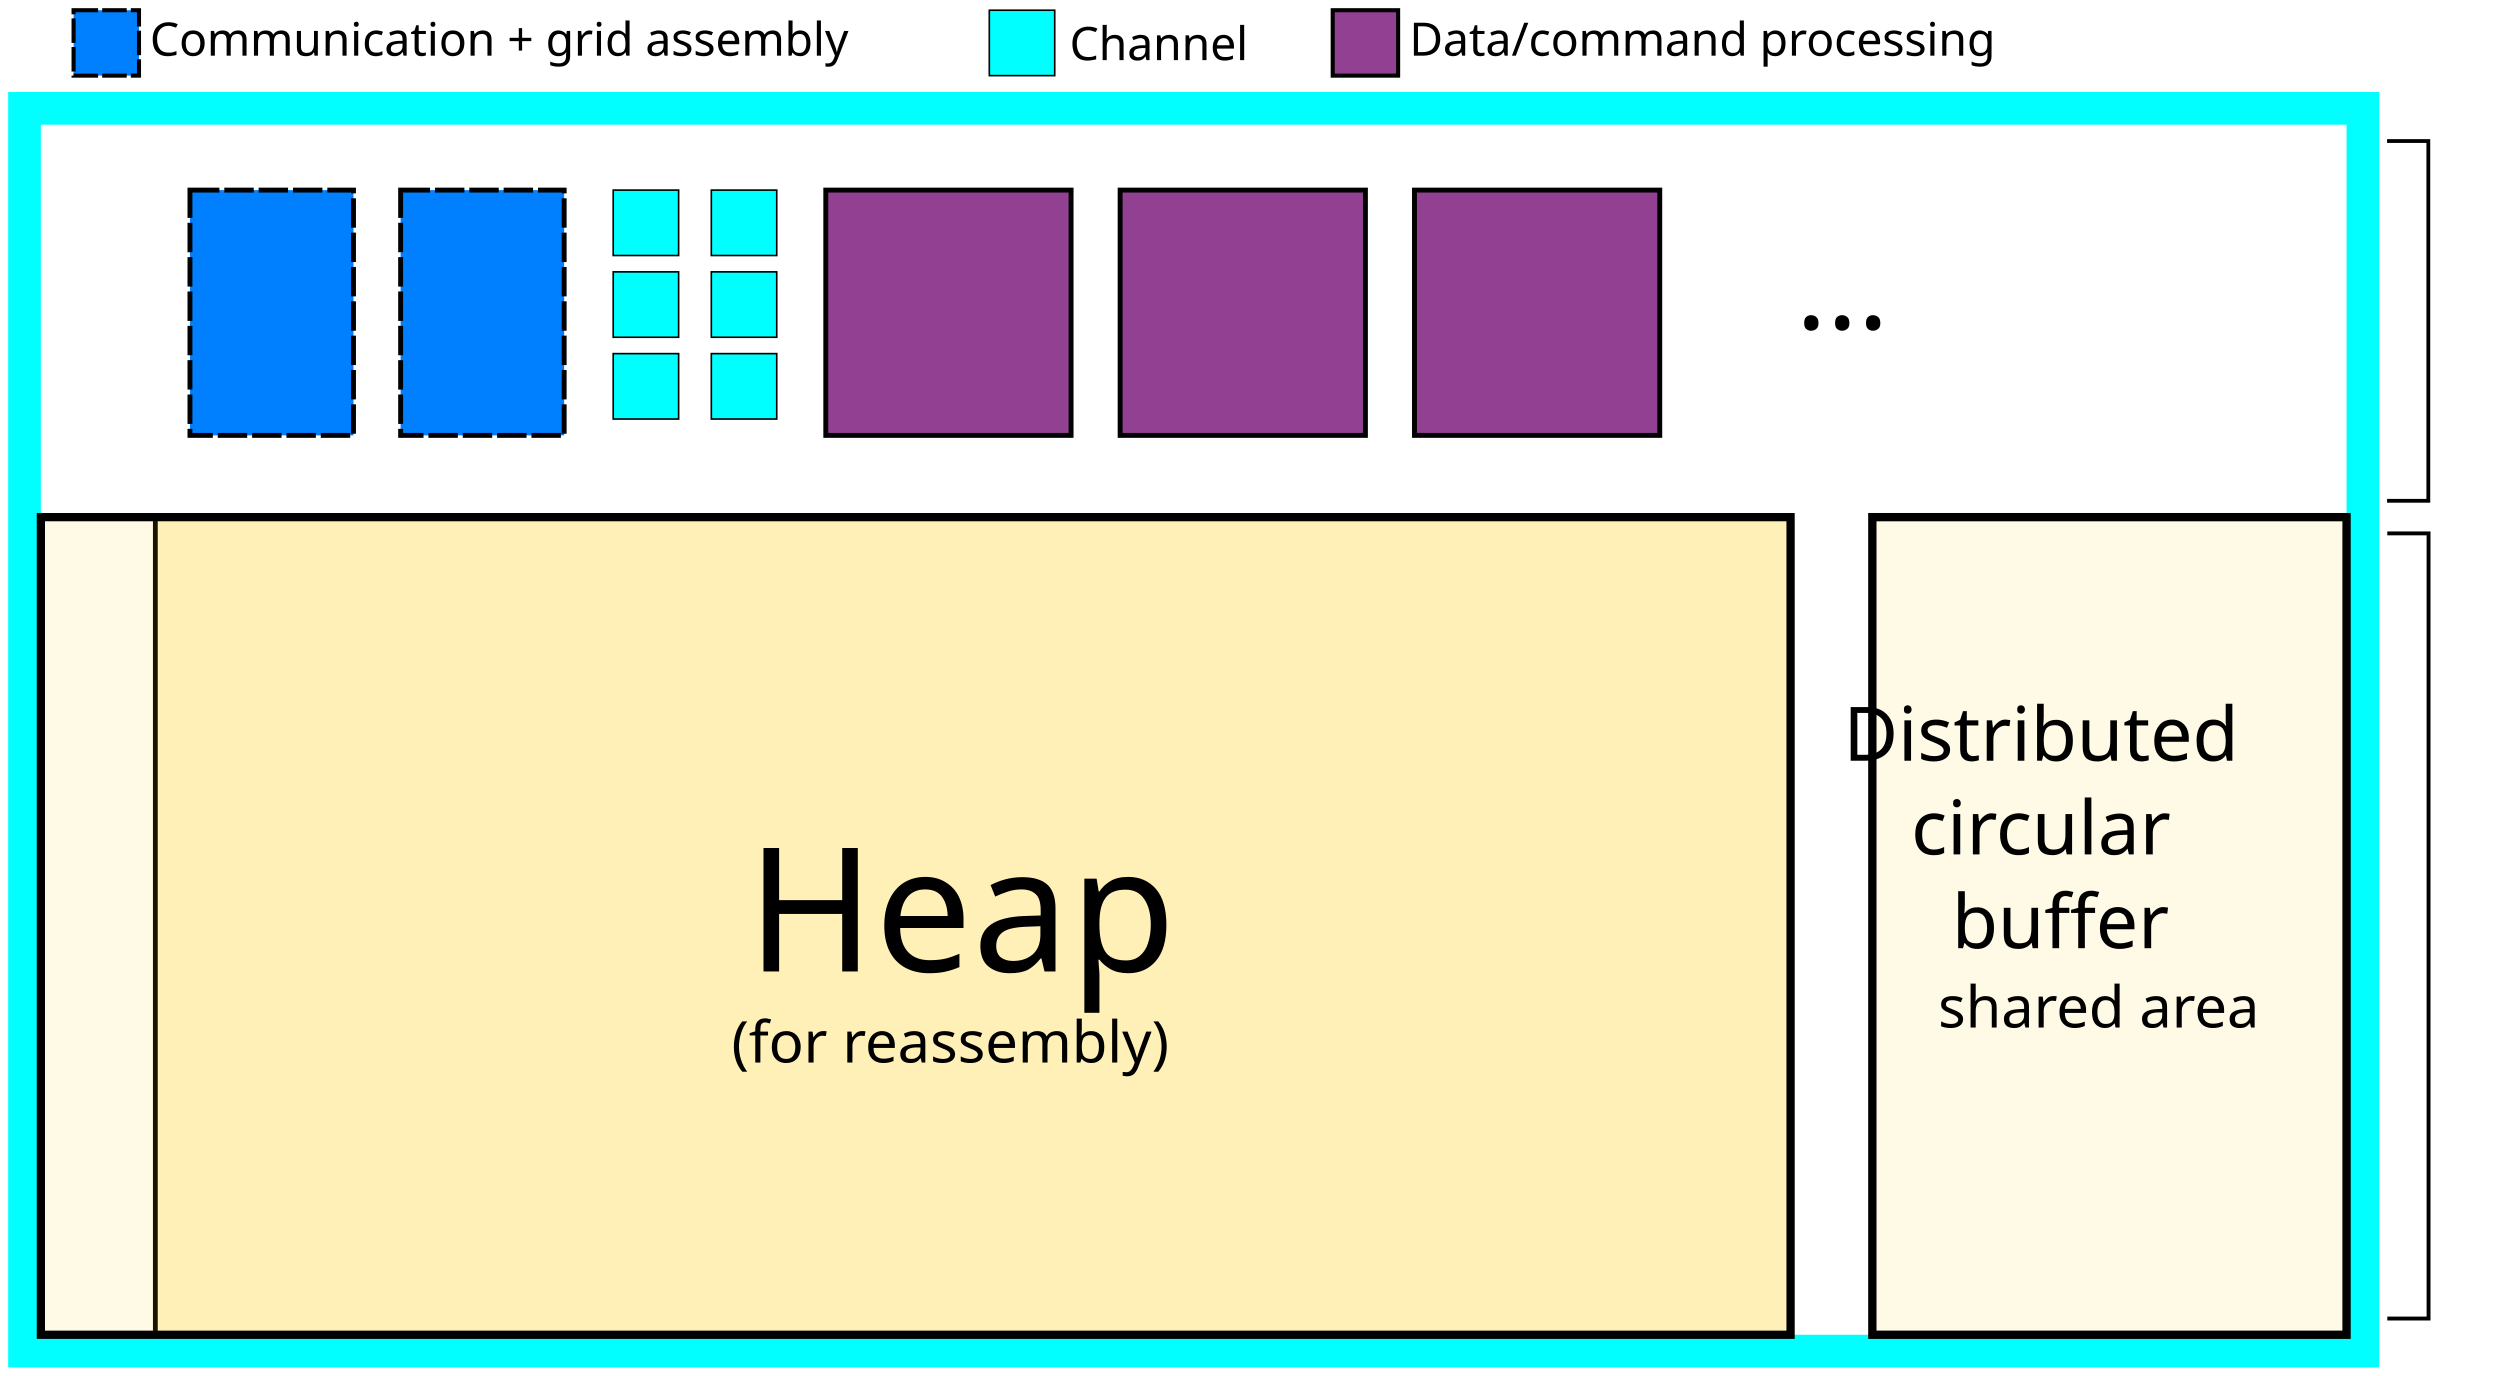
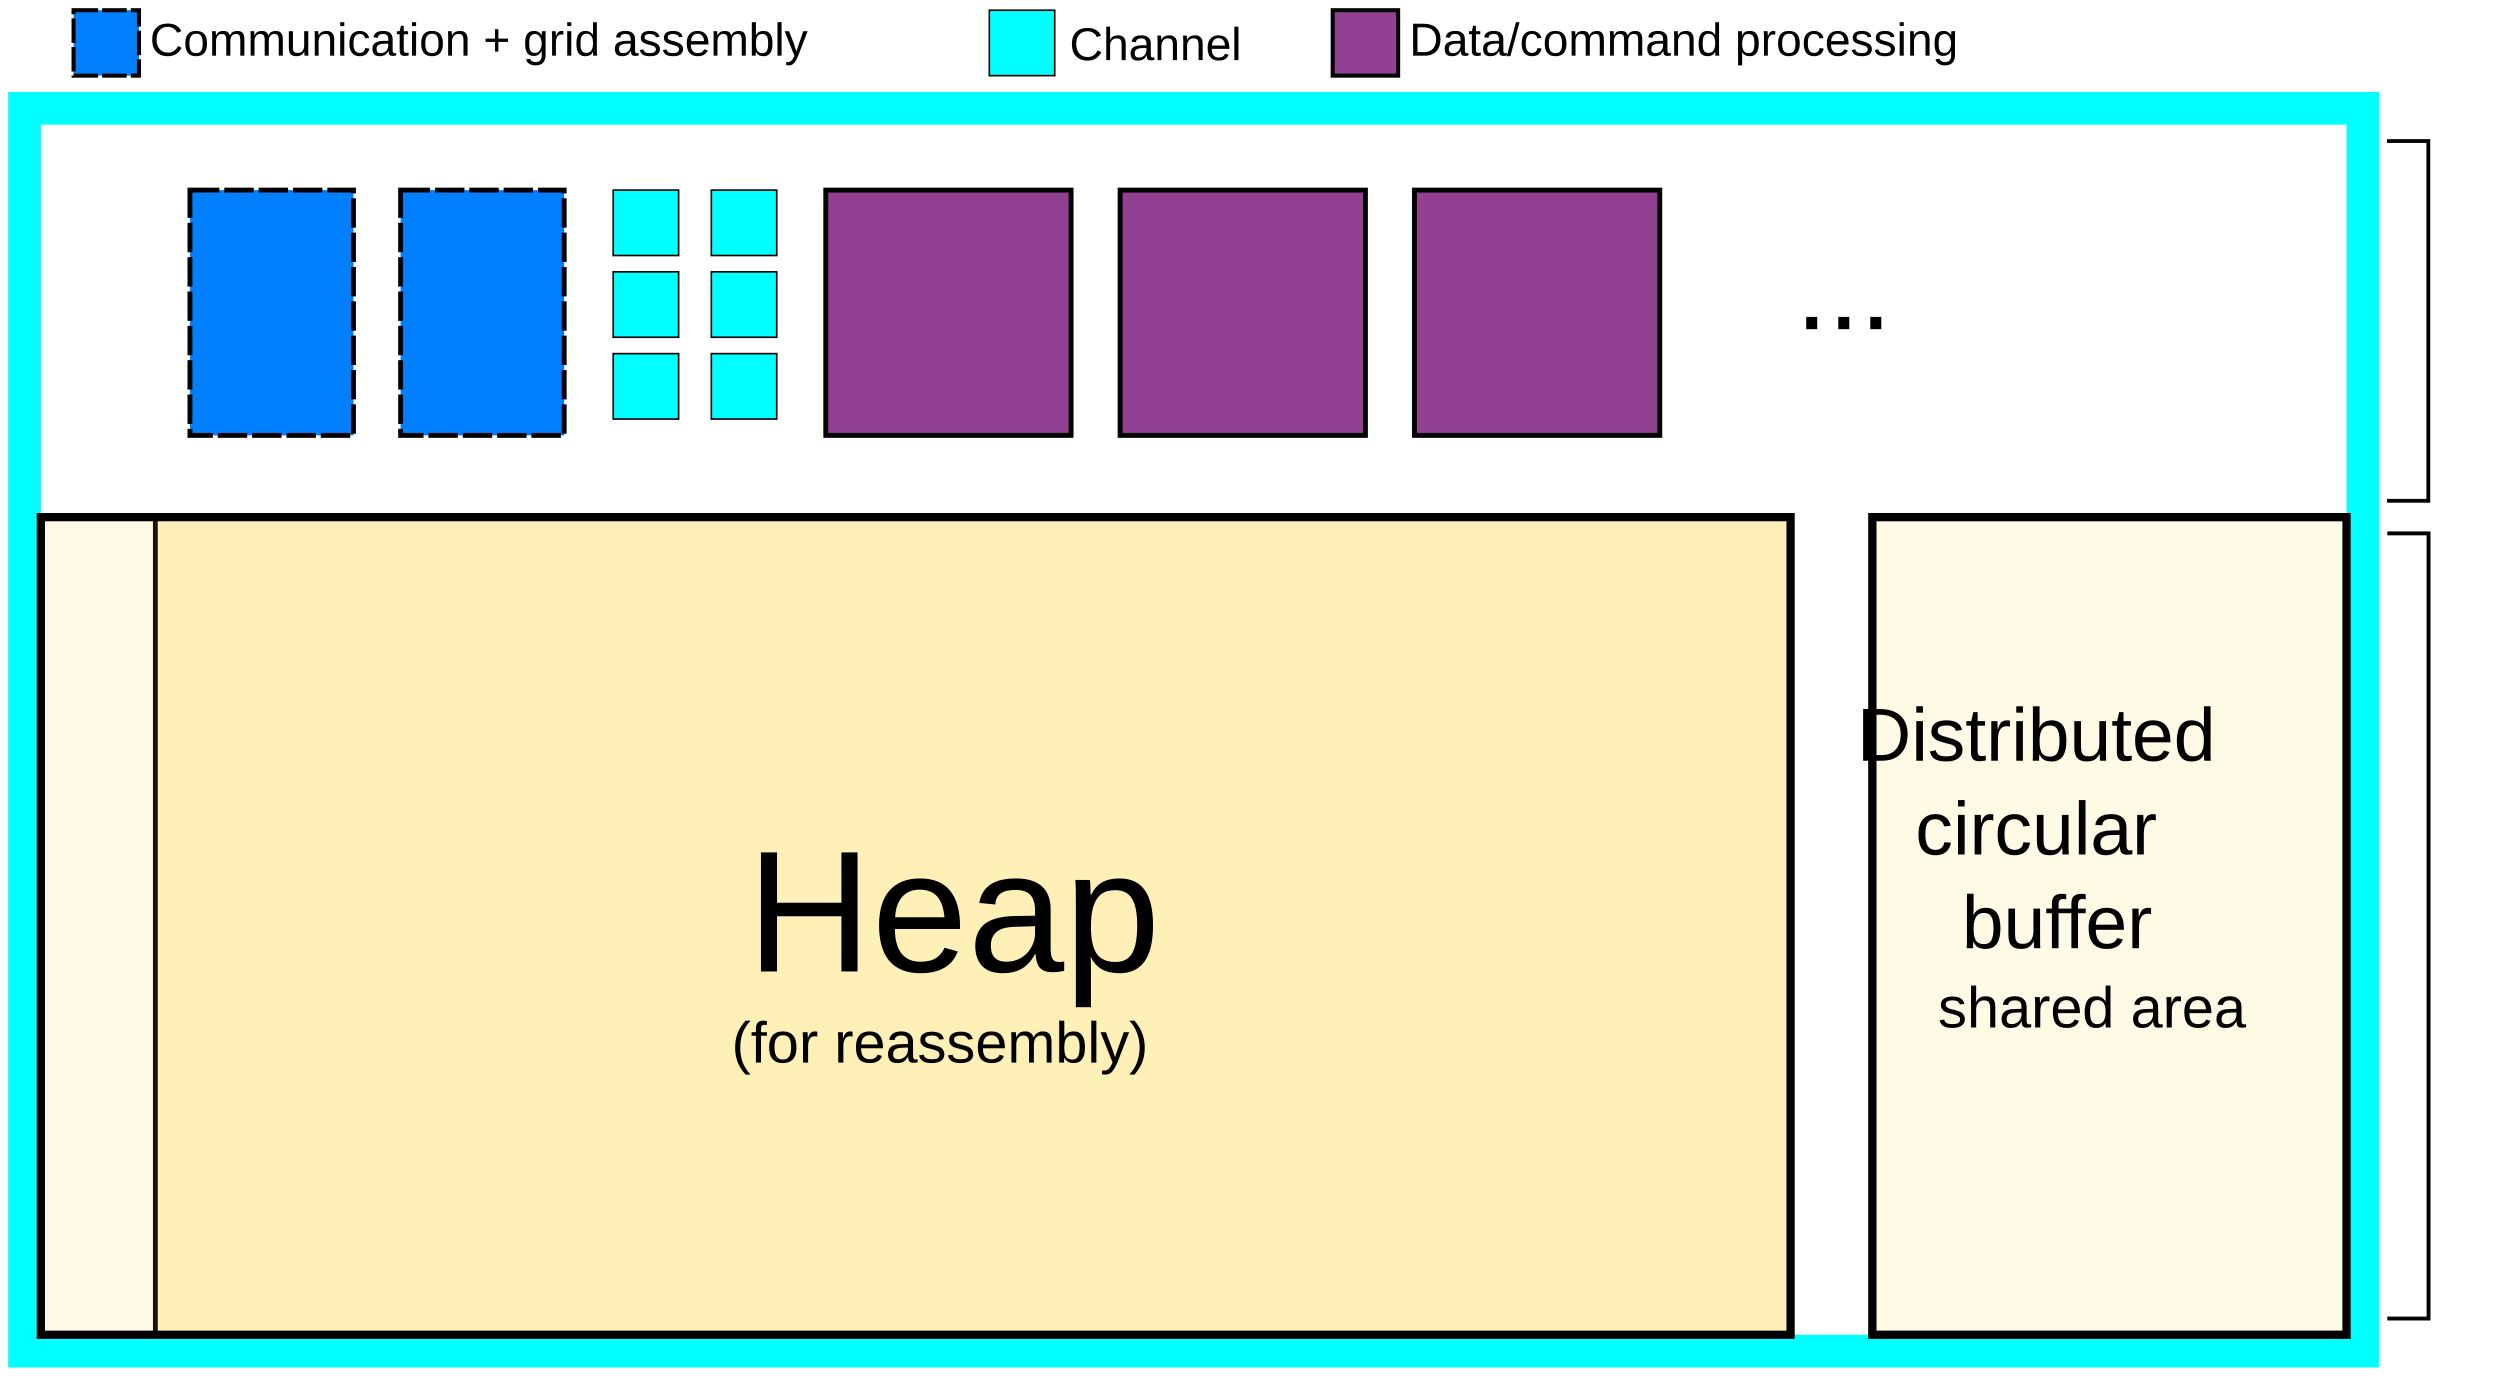
<svg xmlns="http://www.w3.org/2000/svg" width="152.883mm" height="84.125mm" viewBox="0 0 152.883 84.125" version="1.1" id="svg5742">
  <defs id="defs5736">
    <marker style="overflow:visible" id="marker1580" refX="0" refY="0" orient="auto">
      <path transform="matrix(0.2,0,0,0.2,1.48,0.2)" style="fill:#000000;fill-opacity:1;fill-rule:evenodd;stroke:#000000;stroke-width:1pt;stroke-opacity:1" d="m -2.5,-1 c 0,2.76 -2.24,5 -5,5 -2.76,0 -5,-2.24 -5,-5 0,-2.76 2.24,-5 5,-5 2.76,0 5,2.24 5,5 z" id="path1578" />
    </marker>
    <marker style="overflow:visible" id="marker1922" refX="0" refY="0" orient="auto">
      <path transform="matrix(-0.3,0,0,-0.3,0.69,0)" d="M 8.719,4.034 -2.207,0.016 8.719,-4.002 c -1.745,2.372 -1.735,5.617 -6e-7,8.035 z" style="fill:#802800;fill-opacity:1;fill-rule:evenodd;stroke:#802800;stroke-width:0.625;stroke-linejoin:round;stroke-opacity:1" id="path1920" />
    </marker>
    <marker style="overflow:visible" id="Arrow2Lend" refX="0" refY="0" orient="auto">
      <path transform="matrix(-1.1,0,0,-1.1,-1.1,0)" d="M 8.719,4.034 -2.207,0.016 8.719,-4.002 c -1.745,2.372 -1.735,5.617 -6e-7,8.035 z" style="fill:#000000;fill-opacity:1;fill-rule:evenodd;stroke:#000000;stroke-width:0.625;stroke-linejoin:round;stroke-opacity:1" id="path2721" />
    </marker>
  </defs>
  <g id="layer1" transform="translate(-80.50032,-118.375)">
    <rect style="fill:#0080ff;fill-opacity:1;stroke:#000000;stroke-width:0.3;stroke-miterlimit:4;stroke-dasharray:1.8, 0.3;stroke-dashoffset:0;stroke-opacity:1" id="rect909-9-2-4" width="10" height="15" x="92.117" y="130" />
    <rect style="fill:#0080ff;fill-opacity:1;stroke:#000000;stroke-width:0.3;stroke-miterlimit:4;stroke-dasharray:1.8, 0.3;stroke-dashoffset:0;stroke-opacity:1" id="rect909-9-2-4-2" width="10" height="15" x="105" y="130" />
    <rect style="fill:#00ffff;fill-opacity:1;stroke:#000000;stroke-width:0.1;stroke-miterlimit:4;stroke-dasharray:none;stroke-opacity:1" id="rect909-9-8-17-3-8" width="4" height="4" x="118" y="130" />
    <rect style="fill:#00ffff;fill-opacity:1;stroke:#000000;stroke-width:0.1;stroke-miterlimit:4;stroke-dasharray:none;stroke-opacity:1" id="rect909-9-8-17-3-8-3" width="4" height="4" x="124" y="130" />
    <rect style="fill:#00ffff;fill-opacity:1;stroke:#000000;stroke-width:0.1;stroke-miterlimit:4;stroke-dasharray:none;stroke-opacity:1" id="rect909-9-8-17-3-8-8" width="4" height="4" x="118" y="135" />
    <rect style="fill:#00ffff;fill-opacity:1;stroke:#000000;stroke-width:0.1;stroke-miterlimit:4;stroke-dasharray:none;stroke-opacity:1" id="rect909-9-8-17-3-8-0" width="4" height="4" x="124" y="135" />
    <rect style="fill:#00ffff;fill-opacity:1;stroke:#000000;stroke-width:0.1;stroke-miterlimit:4;stroke-dasharray:none;stroke-opacity:1" id="rect909-9-8-17-3-8-37" width="4" height="4" x="118" y="140" />
    <rect style="fill:#00ffff;fill-opacity:1;stroke:#000000;stroke-width:0.1;stroke-miterlimit:4;stroke-dasharray:none;stroke-opacity:1" id="rect909-9-8-17-3-8-08" width="4" height="4" x="124" y="140" />
    <rect style="fill:#6e006e;fill-opacity:0.75;stroke:#000000;stroke-width:0.3;stroke-miterlimit:4;stroke-dasharray:none;stroke-opacity:1" id="rect909-9-8-17-3-3" width="15" height="15" x="131" y="130" />
    <rect style="fill:#6e006e;fill-opacity:0.75;stroke:#000000;stroke-width:0.3;stroke-miterlimit:4;stroke-dasharray:none;stroke-opacity:1" id="rect909-9-8-17-3-3-8" width="15" height="15" x="149" y="130" />
    <rect style="fill:#6e006e;fill-opacity:0.75;stroke:#000000;stroke-width:0.3;stroke-miterlimit:4;stroke-dasharray:none;stroke-opacity:1" id="rect909-9-8-17-3-3-3" width="15" height="15" x="167" y="130" />
-     <text xml:space="preserve" style="font-style:normal;font-variant:normal;font-weight:normal;font-stretch:normal;font-size:2.822px;line-height:1.25;font-family:sans-serif;-inkscape-font-specification:'sans-serif, Normal';font-variant-ligatures:normal;font-variant-caps:normal;font-variant-numeric:normal;font-variant-east-asian:normal;writing-mode:tb-rl;fill:#000000;fill-opacity:1;stroke:none;stroke-width:0.265" x="231.55" y="163.547" id="text6469">
+     <text xml:space="preserve" style="font-style:normal;font-variant:normal;font-weight:normal;font-stretch:normal;font-size:2.822px;line-height:1.25;font-family:'Liberation Sans',Helvetica,Arial,sans-serif;-inkscape-font-specification:'Liberation Sans, Normal','Helvetica, Normal','Arial, Normal','sans-serif, Normal';font-variant-ligatures:normal;font-variant-caps:normal;font-variant-numeric:normal;font-variant-east-asian:normal;writing-mode:tb-rl;fill:#000000;fill-opacity:1;stroke:none;stroke-width:0.265" x="231.55" y="163.547" id="text6469">
      <tspan id="tspan16655" x="163.547" y="231.55">Shared memory</tspan>
    </text>
-     <text xml:space="preserve" style="font-style:normal;font-variant:normal;font-weight:normal;font-stretch:normal;font-size:2.822px;line-height:1.25;font-family:sans-serif;-inkscape-font-specification:'sans-serif, Normal';font-variant-ligatures:normal;font-variant-caps:normal;font-variant-numeric:normal;font-variant-east-asian:normal;writing-mode:tb-rl;fill:#000000;fill-opacity:1;stroke:none;stroke-width:0.265" x="85.892" y="162.76" id="text6469-3">
+     <text xml:space="preserve" style="font-style:normal;font-variant:normal;font-weight:normal;font-stretch:normal;font-size:2.822px;line-height:1.25;font-family:'Liberation Sans',Helvetica,Arial,sans-serif;-inkscape-font-specification:'Liberation Sans, Normal','Helvetica, Normal','Arial, Normal','sans-serif, Normal';font-variant-ligatures:normal;font-variant-caps:normal;font-variant-numeric:normal;font-variant-east-asian:normal;writing-mode:tb-rl;fill:#000000;fill-opacity:1;stroke:none;stroke-width:0.265" x="85.892" y="162.76" id="text6469-3">
      <tspan id="tspan9070" x="162.76" y="85.892">Arena metadata</tspan>
    </text>
-     <text xml:space="preserve" style="font-style:normal;font-variant:normal;font-weight:normal;font-stretch:normal;font-size:7.056px;line-height:1.25;font-family:sans-serif;-inkscape-font-specification:'sans-serif, Normal';font-variant-ligatures:normal;font-variant-caps:normal;font-variant-numeric:normal;font-variant-east-asian:normal;fill:#000000;fill-opacity:1;stroke:none;stroke-width:0.265" x="190.315" y="138.506" id="text7622">
-       <tspan id="tspan7620" x="190.315" y="138.506" style="font-style:normal;font-variant:normal;font-weight:normal;font-stretch:normal;font-size:7.056px;font-family:sans-serif;-inkscape-font-specification:'sans-serif, Normal';font-variant-ligatures:normal;font-variant-caps:normal;font-variant-numeric:normal;font-variant-east-asian:normal;stroke-width:0.265">...</tspan>
+     <text xml:space="preserve" style="font-style:normal;font-variant:normal;font-weight:normal;font-stretch:normal;font-size:7.056px;line-height:1.25;font-family:'Liberation Sans',Helvetica,Arial,sans-serif;-inkscape-font-specification:'Liberation Sans, Normal','Helvetica, Normal','Arial, Normal','sans-serif, Normal';font-variant-ligatures:normal;font-variant-caps:normal;font-variant-numeric:normal;font-variant-east-asian:normal;fill:#000000;fill-opacity:1;stroke:none;stroke-width:0.265" x="190.315" y="138.506" id="text7622">
+       <tspan id="tspan7620" x="190.315" y="138.506" style="font-style:normal;font-variant:normal;font-weight:normal;font-stretch:normal;font-size:7.056px;font-family:'Liberation Sans',Helvetica,Arial,sans-serif;-inkscape-font-specification:'Liberation Sans, Normal','Helvetica, Normal','Arial, Normal','sans-serif, Normal';font-variant-ligatures:normal;font-variant-caps:normal;font-variant-numeric:normal;font-variant-east-asian:normal;stroke-width:0.265">...</tspan>
    </text>
    <rect style="fill:#ffc800;fill-opacity:0.2;stroke:#000000;stroke-width:0.293;stroke-miterlimit:4;stroke-dasharray:none;stroke-opacity:1" id="rect1383-5-1-4" width="100" height="50" x="90" y="150" ry="0" />
    <rect style="fill:none;fill-rule:evenodd;stroke:#00fffe;stroke-width:1.999;stroke-miterlimit:4;stroke-dasharray:none;stroke-opacity:1" id="rect722" width="143" height="76" x="82" y="125" />
    <rect style="fill:#ffc800;fill-opacity:0.1;stroke:#000000;stroke-width:0.505;stroke-miterlimit:4;stroke-dasharray:none;stroke-opacity:1" id="rect6432" width="107" height="50" x="83" y="150" />
    <rect style="fill:#ffc800;fill-opacity:0.1;stroke:#000000;stroke-width:0.509;stroke-miterlimit:4;stroke-dasharray:none;stroke-opacity:1" id="rect6432-0" width="29" height="50" x="195" y="150" />
-     <text xml:space="preserve" style="font-style:normal;font-variant:normal;font-weight:normal;font-stretch:normal;font-size:2.822px;line-height:1.25;font-family:sans-serif;-inkscape-font-specification:'sans-serif, Normal';font-variant-ligatures:normal;font-variant-caps:normal;font-variant-numeric:normal;font-variant-east-asian:normal;writing-mode:tb-rl;fill:#000000;fill-opacity:1;stroke:none;stroke-width:0.265" x="231.391" y="126.173" id="text6469-2">
+     <text xml:space="preserve" style="font-style:normal;font-variant:normal;font-weight:normal;font-stretch:normal;font-size:2.822px;line-height:1.25;font-family:'Liberation Sans',Helvetica,Arial,sans-serif;-inkscape-font-specification:'Liberation Sans, Normal','Helvetica, Normal','Arial, Normal','sans-serif, Normal';font-variant-ligatures:normal;font-variant-caps:normal;font-variant-numeric:normal;font-variant-east-asian:normal;writing-mode:tb-rl;fill:#000000;fill-opacity:1;stroke:none;stroke-width:0.265" x="231.391" y="126.173" id="text6469-2">
      <tspan id="tspan10883" x="126.173" y="231.391">Process memory</tspan>
    </text>
    <path style="fill:none;stroke:#000000;stroke-width:0.232px;stroke-linecap:butt;stroke-linejoin:miter;stroke-opacity:1" d="M 226.478,127 H 229 v 22 h -2.522" id="path11074" />
    <path style="fill:none;stroke:#000000;stroke-width:0.238px;stroke-linecap:butt;stroke-linejoin:miter;stroke-opacity:1" d="m 226.492,199.008 h 2.522 v -48.015 h -2.522" id="path11076" />
-     <text xml:space="preserve" style="font-style:normal;font-weight:normal;font-size:10.583px;line-height:1.25;font-family:sans-serif;fill:#000000;fill-opacity:1;stroke:none;stroke-width:0.265" x="126.159" y="177.783" id="text2341">
+     <text xml:space="preserve" style="font-style:normal;font-weight:normal;font-size:10.583px;line-height:1.25;font-family:'Liberation Sans',Helvetica,Arial,sans-serif;fill:#000000;fill-opacity:1;stroke:none;stroke-width:0.265" x="126.159" y="177.783" id="text2341">
      <tspan id="tspan2339" style="stroke-width:0.265" x="126.159" y="177.783">Heap</tspan>
    </text>
-     <text xml:space="preserve" style="font-style:normal;font-variant:normal;font-weight:normal;font-stretch:normal;font-size:3.528px;line-height:1.25;font-family:sans-serif;-inkscape-font-specification:'sans-serif, Normal';font-variant-ligatures:normal;font-variant-caps:normal;font-variant-numeric:normal;font-variant-east-asian:normal;fill:#000000;fill-opacity:1;stroke:none;stroke-width:0.265" x="125.24" y="183.354" id="text5207">
-       <tspan id="tspan5205" style="font-style:normal;font-variant:normal;font-weight:normal;font-stretch:normal;font-size:3.528px;font-family:sans-serif;-inkscape-font-specification:'sans-serif, Normal';font-variant-ligatures:normal;font-variant-caps:normal;font-variant-numeric:normal;font-variant-east-asian:normal;stroke-width:0.265" x="125.24" y="183.354">(for reassembly)</tspan>
+     <text xml:space="preserve" style="font-style:normal;font-variant:normal;font-weight:normal;font-stretch:normal;font-size:3.528px;line-height:1.25;font-family:'Liberation Sans',Helvetica,Arial,sans-serif;-inkscape-font-specification:'Liberation Sans, Normal','Helvetica, Normal','Arial, Normal','sans-serif, Normal';font-variant-ligatures:normal;font-variant-caps:normal;font-variant-numeric:normal;font-variant-east-asian:normal;fill:#000000;fill-opacity:1;stroke:none;stroke-width:0.265" x="125.24" y="183.354" id="text5207">
+       <tspan id="tspan5205" style="font-style:normal;font-variant:normal;font-weight:normal;font-stretch:normal;font-size:3.528px;font-family:'Liberation Sans',Helvetica,Arial,sans-serif;-inkscape-font-specification:'Liberation Sans, Normal','Helvetica, Normal','Arial, Normal','sans-serif, Normal';font-variant-ligatures:normal;font-variant-caps:normal;font-variant-numeric:normal;font-variant-east-asian:normal;stroke-width:0.265" x="125.24" y="183.354">(for reassembly)</tspan>
    </text>
-     <text xml:space="preserve" style="font-style:normal;font-variant:normal;font-weight:normal;font-stretch:normal;font-size:4.586px;line-height:1.25;font-family:sans-serif;-inkscape-font-specification:'sans-serif, Normal';font-variant-ligatures:normal;font-variant-caps:normal;font-variant-numeric:normal;font-variant-east-asian:normal;text-align:center;text-anchor:middle;fill:#000000;fill-opacity:1;stroke:none;stroke-width:0.265" x="209.483" y="164.893" id="text7563">
+     <text xml:space="preserve" style="font-style:normal;font-variant:normal;font-weight:normal;font-stretch:normal;font-size:4.586px;line-height:1.25;font-family:'Liberation Sans',Helvetica,Arial,sans-serif;-inkscape-font-specification:'Liberation Sans, Normal','Helvetica, Normal','Arial, Normal','sans-serif, Normal';font-variant-ligatures:normal;font-variant-caps:normal;font-variant-numeric:normal;font-variant-east-asian:normal;text-align:center;text-anchor:middle;fill:#000000;fill-opacity:1;stroke:none;stroke-width:0.265" x="209.483" y="164.893" id="text7563">
      <tspan id="tspan11509" x="209.483" y="164.893">Distributed</tspan>
      <tspan id="tspan11511" x="209.483" y="170.626">circular</tspan>
      <tspan id="tspan11513" x="209.483" y="176.359">buffer</tspan>
    </text>
-     <text xml:space="preserve" style="font-style:normal;font-variant:normal;font-weight:normal;font-stretch:normal;font-size:3.528px;line-height:1.25;font-family:sans-serif;-inkscape-font-specification:'sans-serif, Normal';font-variant-ligatures:normal;font-variant-caps:normal;font-variant-numeric:normal;font-variant-east-asian:normal;fill:#000000;fill-opacity:1;stroke:none;stroke-width:0.265" x="199.018" y="181.208" id="text8995">
-       <tspan id="tspan8993" style="font-style:normal;font-variant:normal;font-weight:normal;font-stretch:normal;font-size:3.528px;font-family:sans-serif;-inkscape-font-specification:'sans-serif, Normal';font-variant-ligatures:normal;font-variant-caps:normal;font-variant-numeric:normal;font-variant-east-asian:normal;stroke-width:0.265" x="199.018" y="181.208">shared area</tspan>
+     <text xml:space="preserve" style="font-style:normal;font-variant:normal;font-weight:normal;font-stretch:normal;font-size:3.528px;line-height:1.25;font-family:'Liberation Sans',Helvetica,Arial,sans-serif;-inkscape-font-specification:'Liberation Sans, Normal','Helvetica, Normal','Arial, Normal','sans-serif, Normal';font-variant-ligatures:normal;font-variant-caps:normal;font-variant-numeric:normal;font-variant-east-asian:normal;fill:#000000;fill-opacity:1;stroke:none;stroke-width:0.265" x="199.018" y="181.208" id="text8995">
+       <tspan id="tspan8993" style="font-style:normal;font-variant:normal;font-weight:normal;font-stretch:normal;font-size:3.528px;font-family:'Liberation Sans',Helvetica,Arial,sans-serif;-inkscape-font-specification:'Liberation Sans, Normal','Helvetica, Normal','Arial, Normal','sans-serif, Normal';font-variant-ligatures:normal;font-variant-caps:normal;font-variant-numeric:normal;font-variant-east-asian:normal;stroke-width:0.265" x="199.018" y="181.208">shared area</tspan>
    </text>
    <g id="g25009" transform="translate(1e-6,1)">
      <rect style="fill:#0080ff;fill-opacity:1;stroke:#000000;stroke-width:0.25;stroke-miterlimit:4;stroke-dasharray:1.5, 0.25;stroke-dashoffset:0;stroke-opacity:1" id="rect909-9-2-4-5" width="4" height="4" x="85" y="118" />
-       <text xml:space="preserve" style="font-style:normal;font-variant:normal;font-weight:normal;font-stretch:normal;font-size:2.822px;line-height:1.25;font-family:sans-serif;-inkscape-font-specification:'sans-serif, Normal';font-variant-ligatures:normal;font-variant-caps:normal;font-variant-numeric:normal;font-variant-east-asian:normal;fill:#000000;fill-opacity:1;stroke:none;stroke-width:0.265" x="89.669" y="120.781" id="text23378">
+       <text xml:space="preserve" style="font-style:normal;font-variant:normal;font-weight:normal;font-stretch:normal;font-size:2.822px;line-height:1.25;font-family:'Liberation Sans',Helvetica,Arial,sans-serif;-inkscape-font-specification:'Liberation Sans, Normal','Helvetica, Normal','Arial, Normal','sans-serif, Normal';font-variant-ligatures:normal;font-variant-caps:normal;font-variant-numeric:normal;font-variant-east-asian:normal;fill:#000000;fill-opacity:1;stroke:none;stroke-width:0.265" x="89.669" y="120.781" id="text23378">
        <tspan id="tspan25004" x="89.669" y="120.781">Communication + grid assembly</tspan>
      </text>
    </g>
    <g id="g25022" transform="translate(1.000001)">
      <rect style="fill:#00ffff;fill-opacity:1;stroke:#000000;stroke-width:0.1;stroke-miterlimit:4;stroke-dasharray:none;stroke-opacity:1" id="rect909-9-8-17-3-8-34" width="4" height="4" x="140" y="119" />
-       <text xml:space="preserve" style="font-style:normal;font-variant:normal;font-weight:normal;font-stretch:normal;font-size:2.822px;line-height:1.25;font-family:sans-serif;-inkscape-font-specification:'sans-serif, Normal';font-variant-ligatures:normal;font-variant-caps:normal;font-variant-numeric:normal;font-variant-east-asian:normal;fill:#000000;fill-opacity:1;stroke:none;stroke-width:0.265" x="144.91" y="122.051" id="text23378-1">
+       <text xml:space="preserve" style="font-style:normal;font-variant:normal;font-weight:normal;font-stretch:normal;font-size:2.822px;line-height:1.25;font-family:'Liberation Sans',Helvetica,Arial,sans-serif;-inkscape-font-specification:'Liberation Sans, Normal','Helvetica, Normal','Arial, Normal','sans-serif, Normal';font-variant-ligatures:normal;font-variant-caps:normal;font-variant-numeric:normal;font-variant-east-asian:normal;fill:#000000;fill-opacity:1;stroke:none;stroke-width:0.265" x="144.91" y="122.051" id="text23378-1">
        <tspan id="tspan24964" x="144.91" y="122.051">Channel</tspan>
      </text>
    </g>
    <g id="g25027" transform="translate(-2.999999,1)">
      <rect style="fill:#6e006e;fill-opacity:0.75;stroke:#000000;stroke-width:0.25;stroke-miterlimit:4;stroke-dasharray:none;stroke-opacity:1" id="rect909-9-8-17-3-3-2" width="4" height="4" x="165" y="118" />
-       <text xml:space="preserve" style="font-style:normal;font-variant:normal;font-weight:normal;font-stretch:normal;font-size:2.822px;line-height:1.25;font-family:sans-serif;-inkscape-font-specification:'sans-serif, Normal';font-variant-ligatures:normal;font-variant-caps:normal;font-variant-numeric:normal;font-variant-east-asian:normal;fill:#000000;fill-opacity:1;stroke:none;stroke-width:0.265" x="169.683" y="120.781" id="text23378-1-6">
+       <text xml:space="preserve" style="font-style:normal;font-variant:normal;font-weight:normal;font-stretch:normal;font-size:2.822px;line-height:1.25;font-family:'Liberation Sans',Helvetica,Arial,sans-serif;-inkscape-font-specification:'Liberation Sans, Normal','Helvetica, Normal','Arial, Normal','sans-serif, Normal';font-variant-ligatures:normal;font-variant-caps:normal;font-variant-numeric:normal;font-variant-east-asian:normal;fill:#000000;fill-opacity:1;stroke:none;stroke-width:0.265" x="169.683" y="120.781" id="text23378-1-6">
        <tspan id="tspan24944" x="169.683" y="120.781">Data/command processing</tspan>
      </text>
    </g>
  </g>
</svg>
